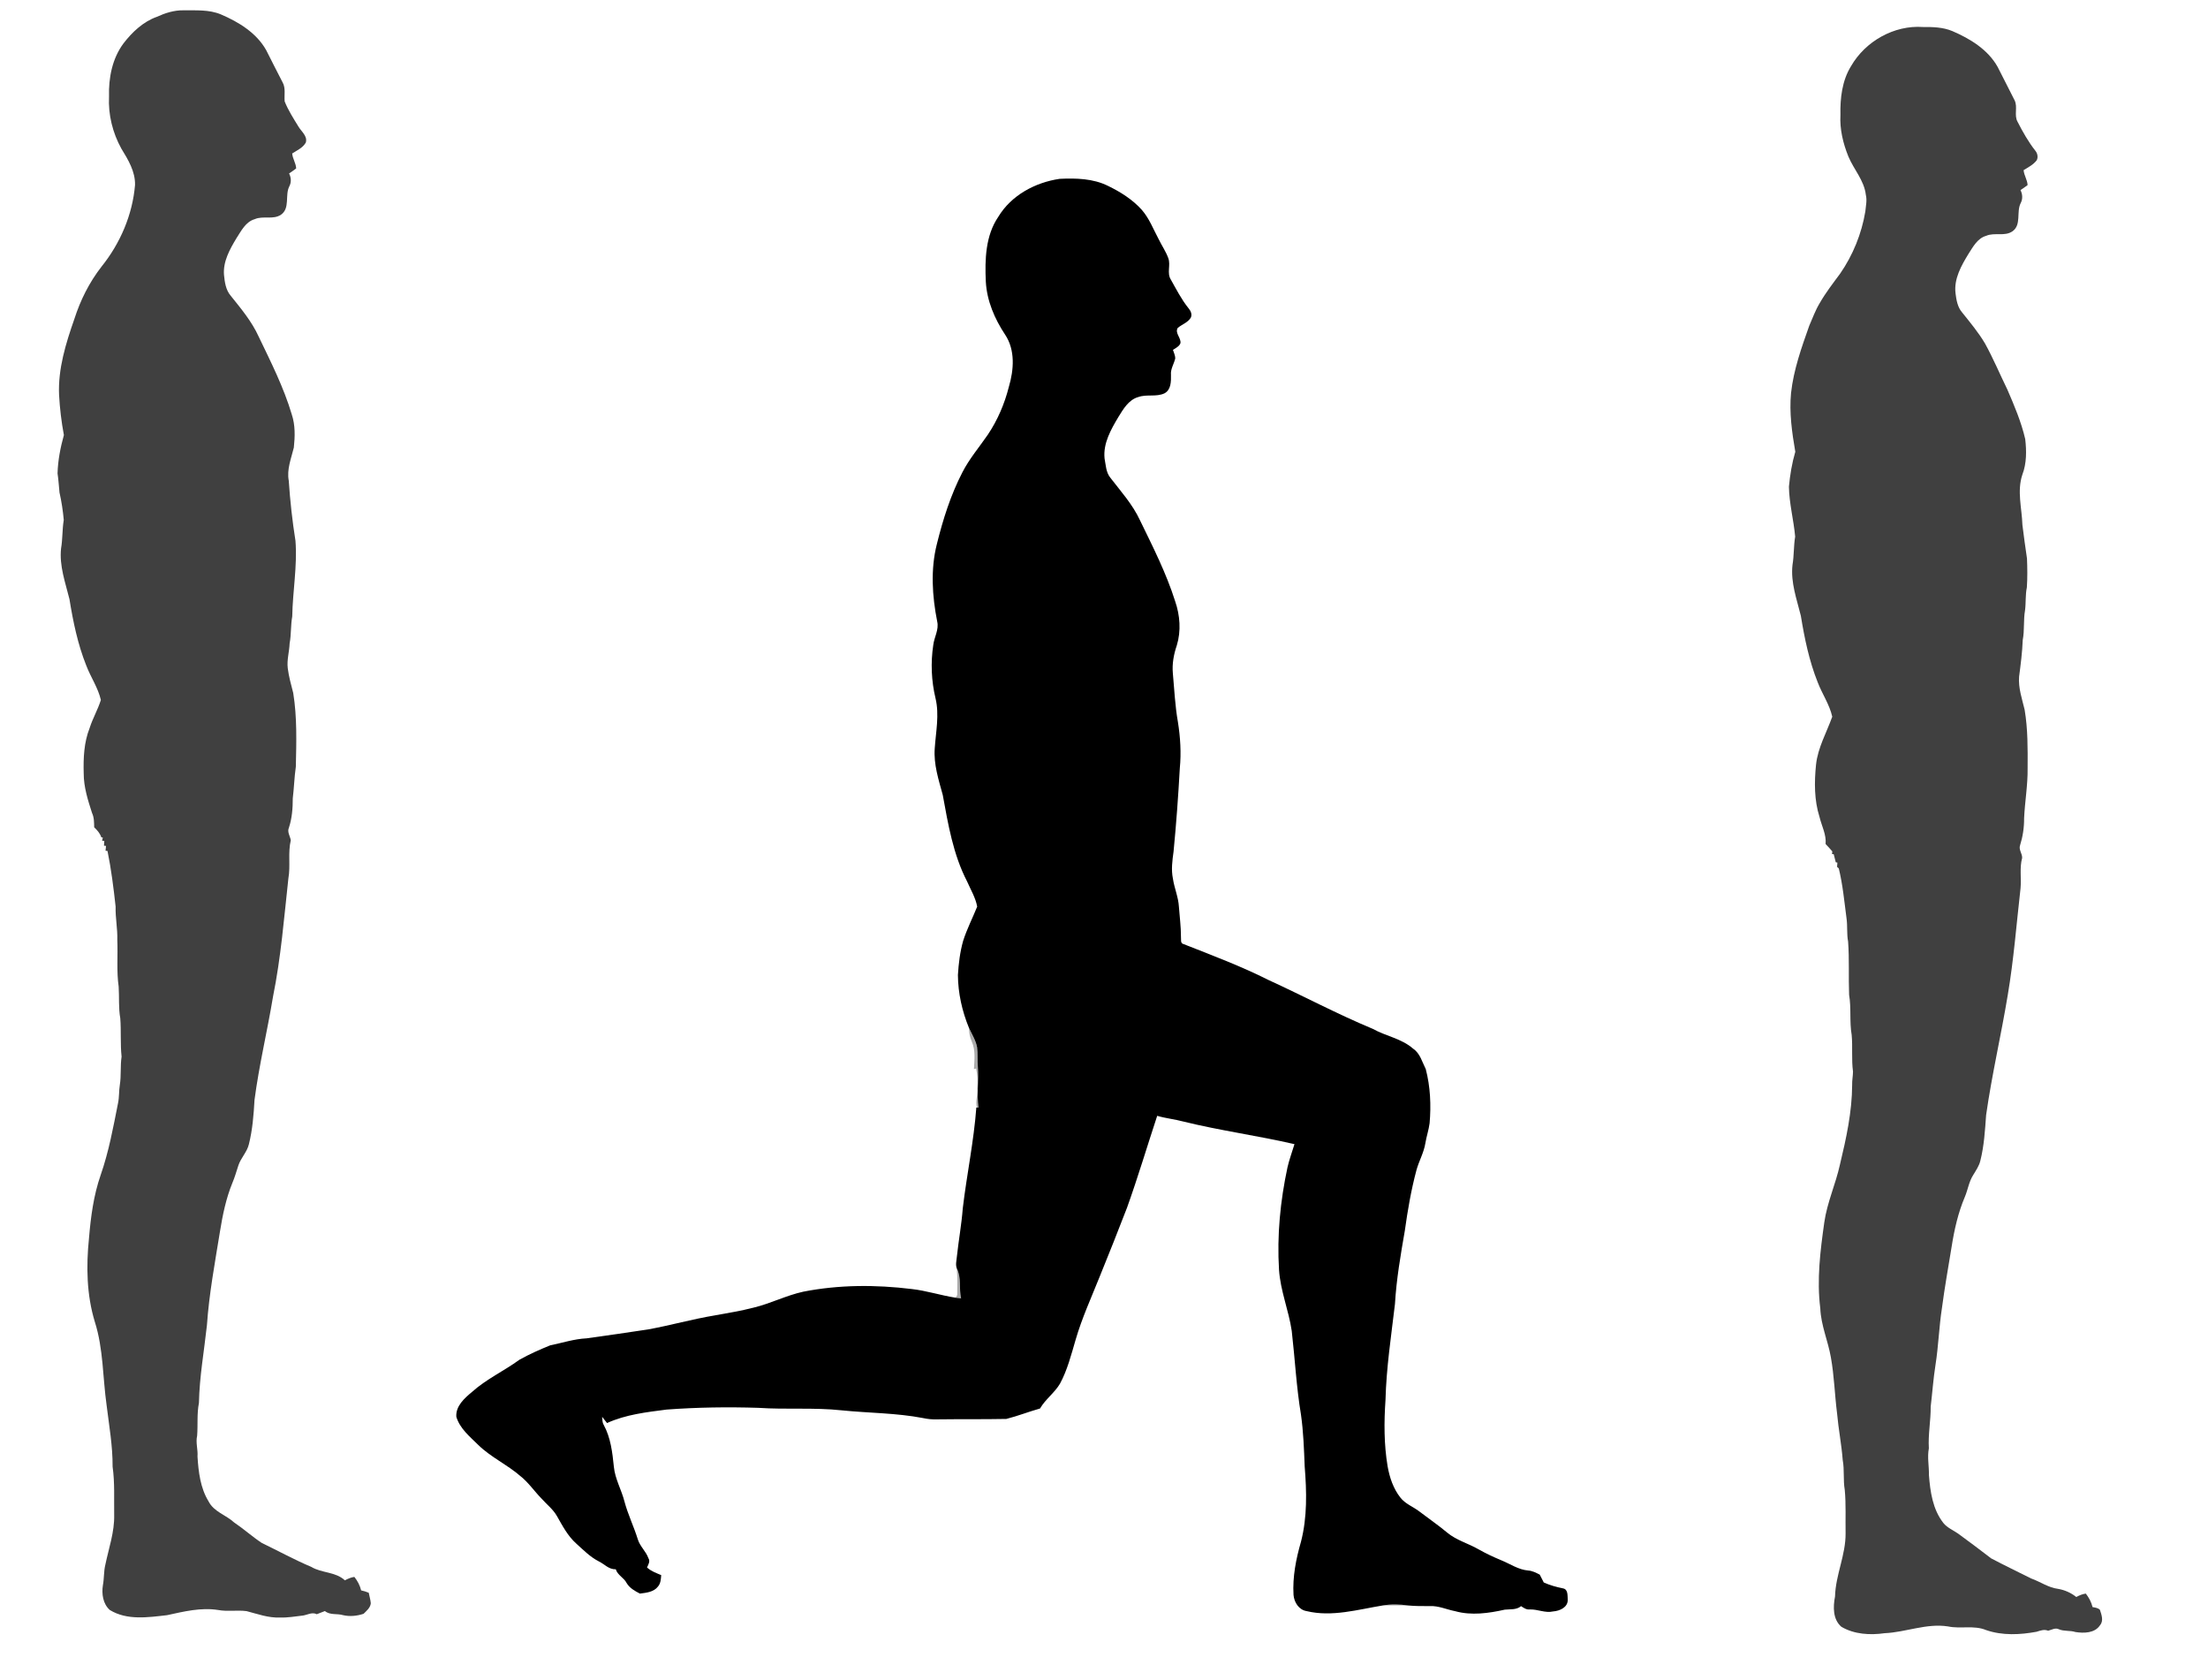
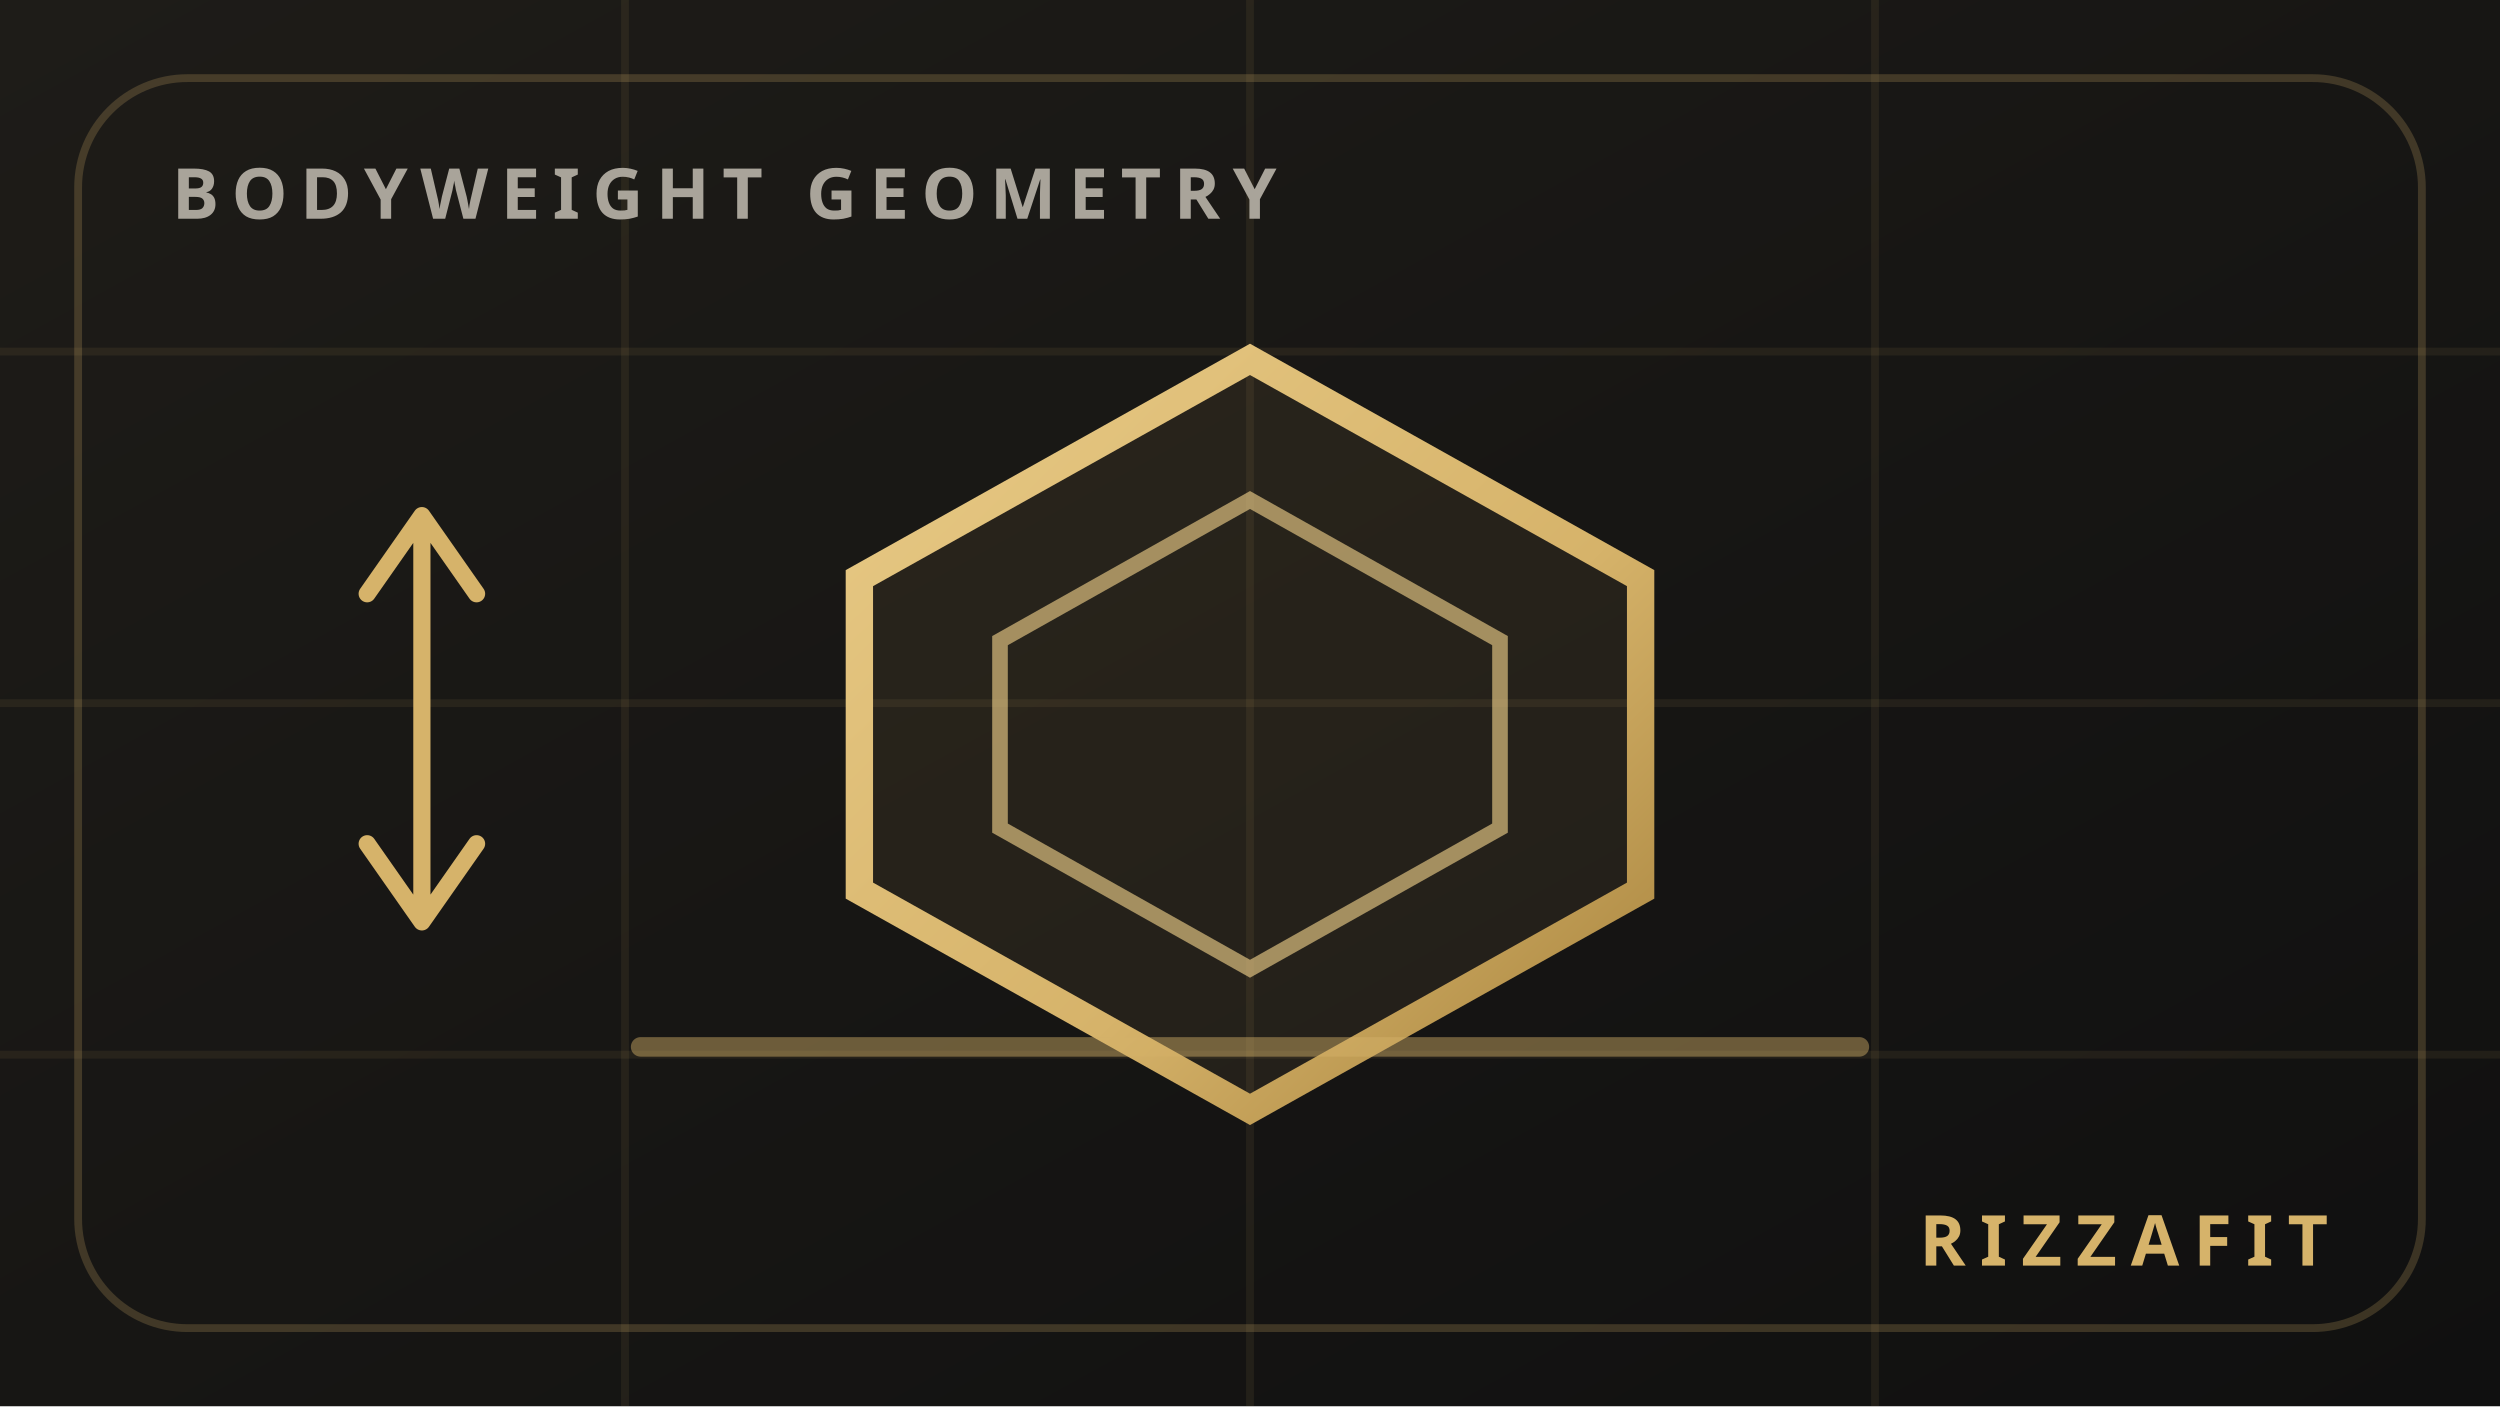
- <svg xmlns="http://www.w3.org/2000/svg" width="1325pt" height="1008pt" viewBox="0 0 1325 1008" version="1.1">
-   <g id="#404040ff">
-     <path fill="#404040" opacity="1.00" d=" M 94.06 10.12 C 99.06 7.83 104.46 6.09 110.02 6.19 C 117.59 6.28 125.45 5.65 132.60 8.66 C 143.25 13.22 153.90 19.71 159.73 30.08 C 163.02 36.50 166.20 42.98 169.56 49.37 C 171.57 52.89 170.46 57.04 170.83 60.86 C 172.95 66.22 176.12 71.09 179.12 75.99 C 180.88 78.98 184.63 81.61 183.52 85.54 C 181.78 88.66 178.27 90.23 175.35 92.08 C 175.58 95.23 177.59 97.89 177.73 101.06 C 176.35 102.11 174.94 103.13 173.48 104.08 C 174.73 106.53 174.94 109.39 173.59 111.86 C 170.91 117.18 174.16 124.90 168.68 128.79 C 163.98 132.04 157.89 129.28 152.85 131.51 C 147.38 133.09 144.75 138.57 141.87 142.98 C 137.89 149.60 133.78 156.93 134.42 164.93 C 134.84 169.28 135.48 173.98 138.42 177.42 C 144.61 185.15 151.08 192.84 155.21 201.93 C 162.55 217.21 170.26 232.43 175.11 248.73 C 177.22 255.09 177.04 261.96 176.33 268.54 C 174.77 275.05 171.98 281.67 173.29 288.48 C 174.09 300.54 175.41 312.56 177.31 324.50 C 178.48 339.70 175.63 354.75 175.37 369.91 C 174.40 375.25 174.81 380.73 173.80 386.07 C 173.62 391.06 172.07 395.97 172.68 400.99 C 173.32 406.03 174.71 410.93 175.97 415.85 C 178.32 430.44 177.86 445.31 177.53 460.05 C 176.62 466.35 176.46 472.71 175.69 479.03 C 175.71 484.96 175.23 490.95 173.39 496.62 C 172.20 499.17 174.07 501.66 174.51 504.16 C 172.69 511.64 174.42 519.47 173.06 527.05 C 170.46 550.76 168.58 574.61 163.83 598.04 C 160.41 618.75 155.45 639.20 152.73 660.02 C 152.23 668.92 151.53 677.89 149.36 686.57 C 148.26 691.24 144.60 694.71 143.08 699.21 C 141.91 702.68 140.97 706.22 139.53 709.59 C 135.64 719.04 133.58 729.10 131.97 739.15 C 128.96 757.76 125.48 776.35 124.18 795.16 C 122.49 810.70 119.69 826.16 119.38 841.81 C 118.09 848.31 118.81 854.95 118.30 861.50 C 117.34 865.64 118.85 869.78 118.52 873.96 C 119.11 883.20 120.21 892.82 125.16 900.88 C 128.33 907.17 135.65 909.02 140.54 913.56 C 146.25 917.39 151.36 922.04 157.09 925.82 C 167.00 930.58 176.64 935.92 186.79 940.18 C 193.10 943.99 201.34 943.03 206.96 948.26 C 208.75 947.29 210.63 946.49 212.65 946.19 C 214.54 948.60 216.00 951.29 216.72 954.29 C 218.28 954.60 219.80 955.11 221.28 955.71 C 221.69 957.80 222.31 959.86 222.52 962.00 C 222.25 964.71 219.99 966.53 218.18 968.33 C 214.24 969.65 209.95 970.09 205.87 969.15 C 202.24 968.05 198.12 969.28 194.98 966.69 C 193.36 967.34 191.73 967.96 190.09 968.59 C 187.32 967.17 184.65 968.92 181.91 969.37 C 177.27 969.87 172.65 970.75 167.96 970.56 C 161.07 970.88 154.51 968.42 147.95 966.73 C 142.31 965.99 136.56 967.11 130.95 966.06 C 120.62 964.41 110.30 966.97 100.26 969.16 C 88.86 970.46 76.25 972.40 65.90 966.06 C 61.77 962.41 60.92 956.35 61.75 951.17 C 62.54 947.12 62.21 942.95 63.20 938.95 C 65.25 929.03 68.75 919.27 68.52 909.02 C 68.37 899.36 68.94 889.65 67.57 880.06 C 67.66 867.66 65.47 855.43 63.97 843.16 C 61.61 826.49 62.06 809.32 56.90 793.13 C 51.97 776.94 51.67 759.71 53.40 743.00 C 54.47 730.20 56.15 717.29 60.39 705.10 C 65.29 691.07 67.96 676.41 70.84 661.87 C 71.60 658.27 71.32 654.57 71.91 650.96 C 72.80 645.35 72.12 639.64 72.96 634.02 C 72.14 626.39 72.77 618.68 72.18 611.03 C 71.06 604.75 71.62 598.35 71.21 592.02 C 69.87 582.75 70.80 573.36 70.39 564.04 C 70.61 557.32 69.19 550.72 69.38 544.00 C 68.16 532.82 66.76 521.65 64.51 510.62 C 64.21 510.59 63.63 510.52 63.33 510.48 C 63.40 509.75 63.55 508.29 63.62 507.57 L 62.39 507.46 C 62.44 506.74 62.55 505.30 62.60 504.57 L 61.28 504.46 C 61.38 504.00 61.59 503.06 61.70 502.59 L 60.79 502.40 C 60.01 499.99 58.33 498.11 56.52 496.42 C 56.45 493.49 56.51 490.49 55.22 487.79 C 52.73 480.09 50.22 472.20 50.23 464.02 C 49.97 454.85 50.38 445.44 53.80 436.81 C 55.62 431.04 58.74 425.77 60.53 420.00 C 58.85 412.68 54.42 406.32 51.76 399.32 C 46.67 386.58 43.87 373.05 41.69 359.55 C 39.22 349.56 35.51 339.52 36.65 329.05 C 37.63 323.41 37.31 317.65 38.26 312.01 C 37.77 306.48 36.94 300.97 35.71 295.55 C 35.32 291.71 35.11 287.86 34.53 284.05 C 34.76 276.26 36.25 268.55 38.34 261.05 C 36.85 253.12 35.90 245.08 35.45 237.02 C 34.75 221.31 39.50 206.07 44.62 191.41 C 48.24 180.10 53.61 169.36 60.93 159.98 C 72.13 146.04 79.53 128.89 81.03 111.01 C 81.23 102.91 76.88 95.80 72.80 89.14 C 67.59 79.69 64.87 68.76 65.43 57.95 C 65.10 46.76 67.33 35.12 74.14 25.99 C 79.35 19.24 85.90 13.04 94.06 10.12 Z" />
-     <path fill="#404040" opacity="1.00" d=" M 1110.80 39.68 C 1119.39 24.76 1136.63 14.99 1153.92 16.20 C 1159.88 16.15 1165.97 16.31 1171.56 18.64 C 1182.23 23.21 1192.92 29.72 1198.75 40.12 C 1202.12 46.79 1205.50 53.45 1208.90 60.10 C 1211.00 64.20 1208.44 69.15 1210.77 73.16 C 1213.88 79.23 1217.26 85.22 1221.50 90.59 C 1222.72 92.10 1223.13 94.40 1222.22 96.16 C 1220.19 98.82 1217.15 100.39 1214.35 102.09 C 1214.59 105.23 1216.59 107.89 1216.74 111.06 C 1215.34 112.11 1213.93 113.13 1212.48 114.07 C 1213.74 116.55 1213.92 119.43 1212.57 121.92 C 1209.91 127.22 1213.14 134.89 1207.70 138.77 C 1203.01 142.05 1196.92 139.29 1191.88 141.50 C 1186.67 142.97 1184.02 148.07 1181.30 152.28 C 1176.96 159.37 1172.46 167.30 1173.49 175.93 C 1173.99 179.99 1174.69 184.32 1177.48 187.51 C 1182.26 193.48 1187.17 199.38 1191.10 205.96 C 1196.08 214.93 1200.03 224.41 1204.54 233.62 C 1208.75 243.31 1212.91 253.11 1215.31 263.43 C 1216.13 270.57 1216.20 278.02 1213.59 284.83 C 1210.30 294.67 1213.31 304.92 1213.63 314.95 C 1214.45 321.69 1215.39 328.42 1216.38 335.14 C 1216.61 340.90 1216.69 346.70 1216.30 352.46 C 1215.34 357.00 1215.80 361.66 1215.20 366.24 C 1214.16 372.11 1214.97 378.13 1213.83 384.00 C 1213.55 391.37 1212.60 398.70 1211.64 406.01 C 1211.10 412.80 1213.42 419.36 1214.97 425.88 C 1216.91 437.46 1216.83 449.25 1216.75 460.97 C 1216.90 471.06 1215.09 481.01 1214.64 491.07 C 1214.70 496.55 1213.85 502.03 1212.21 507.26 C 1211.29 509.85 1213.60 512.22 1213.47 514.80 C 1211.84 520.72 1213.08 526.93 1212.51 532.99 C 1210.07 554.33 1208.44 575.78 1204.85 596.98 C 1200.88 621.07 1195.29 644.88 1191.85 669.06 C 1191.18 678.27 1190.65 687.58 1188.36 696.58 C 1187.59 699.70 1185.72 702.35 1184.09 705.07 C 1181.53 709.05 1180.92 713.85 1179.10 718.15 C 1175.03 727.72 1172.75 737.92 1171.14 748.16 C 1169.15 760.39 1166.95 772.60 1165.34 784.89 C 1163.58 796.21 1163.27 807.68 1161.47 819.00 C 1160.16 827.30 1159.59 835.69 1158.59 844.03 C 1158.68 852.39 1156.98 860.65 1157.49 869.04 C 1156.47 874.36 1157.63 879.63 1157.53 884.99 C 1158.29 895.05 1159.79 905.70 1166.23 913.88 C 1168.55 916.74 1172.05 918.14 1175.02 920.20 C 1181.70 925.07 1188.31 930.03 1194.86 935.07 C 1202.76 939.26 1210.86 943.10 1218.85 947.13 C 1224.32 949.05 1229.20 952.66 1235.07 953.38 C 1239.03 954.05 1242.81 955.74 1245.96 958.26 C 1247.75 957.29 1249.63 956.47 1251.68 956.21 C 1253.54 958.62 1255.00 961.31 1255.72 964.31 C 1257.24 964.60 1258.94 964.76 1260.13 965.92 C 1261.09 968.87 1262.51 972.49 1260.20 975.20 C 1257.07 980.01 1250.52 980.06 1245.47 979.28 C 1242.23 978.21 1238.69 978.97 1235.54 977.63 C 1233.40 976.51 1231.15 977.98 1229.07 978.49 C 1226.71 977.50 1224.40 978.41 1222.14 979.11 C 1212.13 980.95 1201.62 981.47 1191.86 978.11 C 1184.54 975.04 1176.53 977.53 1168.97 975.91 C 1156.06 973.90 1143.74 979.42 1130.99 979.97 C 1122.23 981.22 1112.73 980.70 1104.96 976.11 C 1099.82 971.65 1099.98 964.11 1101.18 957.98 C 1101.50 945.03 1107.68 932.97 1107.52 919.95 C 1107.37 911.29 1107.83 902.59 1107.02 893.96 C 1105.98 888.06 1106.91 882.02 1105.80 876.14 C 1105.09 866.72 1103.23 857.43 1102.40 848.03 C 1100.99 836.87 1100.69 825.59 1098.70 814.50 C 1096.99 804.61 1092.73 795.20 1092.34 785.08 C 1090.16 767.88 1092.34 750.53 1094.74 733.47 C 1096.43 721.55 1101.55 710.54 1104.12 698.84 C 1107.90 683.12 1111.39 667.19 1111.46 650.96 C 1111.37 648.28 1111.95 645.64 1111.97 642.98 C 1110.99 635.69 1111.84 628.30 1111.17 620.98 C 1109.79 613.02 1111.00 604.87 1109.63 596.90 C 1109.23 586.27 1109.81 575.60 1109.03 564.99 C 1108.14 560.34 1108.76 555.59 1108.07 550.94 C 1106.76 540.96 1105.83 530.88 1103.44 521.08 C 1103.18 520.84 1102.66 520.37 1102.40 520.13 C 1102.45 519.50 1102.55 518.24 1102.61 517.60 L 1101.64 517.42 C 1101.25 515.78 1100.80 514.16 1100.39 512.54 L 1099.37 512.47 C 1099.41 512.07 1099.51 511.28 1099.56 510.88 C 1098.25 509.36 1096.91 507.87 1095.53 506.44 C 1096.03 500.73 1093.18 495.66 1091.89 490.26 C 1088.66 480.13 1088.72 469.32 1089.78 458.85 C 1090.87 448.61 1096.12 439.56 1099.52 430.04 C 1097.88 422.71 1093.41 416.33 1090.76 409.33 C 1085.67 396.57 1082.87 383.04 1080.68 369.53 C 1078.21 359.54 1074.50 349.51 1075.65 339.04 C 1076.62 333.39 1076.32 327.63 1077.26 321.98 C 1076.36 311.94 1073.68 302.12 1073.52 292.01 C 1074.18 284.92 1075.34 277.90 1077.34 271.07 C 1075.35 259.46 1073.65 247.62 1074.79 235.83 C 1076.31 221.87 1081.07 208.59 1085.72 195.43 C 1087.73 190.90 1089.38 186.19 1091.96 181.94 C 1095.53 175.67 1099.98 169.97 1104.25 164.18 C 1111.94 153.06 1117.13 140.26 1119.36 126.94 C 1119.66 123.60 1120.49 120.23 1119.67 116.90 C 1118.68 108.26 1112.45 101.69 1109.20 93.92 C 1106.00 86.03 1103.95 77.51 1104.43 68.95 C 1104.21 58.91 1105.41 48.37 1110.80 39.68 Z" />
+ <svg xmlns="http://www.w3.org/2000/svg" viewBox="0 0 320 180" data-rf-equip="true">
+   <defs>
+     <linearGradient id="bgGrad" x1="0" y1="0" x2="1" y2="1">
+       <stop offset="0%" stop-color="#1E1C18" />
+       <stop offset="100%" stop-color="#101010" />
+     </linearGradient>
+     <linearGradient id="goldGrad" x1="0" y1="0" x2="1" y2="1">
+       <stop offset="0%" stop-color="#E8CA86" />
+       <stop offset="60%" stop-color="#D6B36A" />
+       <stop offset="100%" stop-color="#A6823C" />
+     </linearGradient>
+   </defs>
+   <rect width="320" height="180" fill="url(#bgGrad)" />
+   <g stroke="rgba(214,179,106,0.08)" stroke-width="1">
+     <line x1="0" y1="45" x2="320" y2="45" />
+     <line x1="0" y1="90" x2="320" y2="90" />
+     <line x1="0" y1="135" x2="320" y2="135" />
+     <line x1="80" y1="0" x2="80" y2="180" />
+     <line x1="160" y1="0" x2="160" y2="180" />
+     <line x1="240" y1="0" x2="240" y2="180" />
  </g>
-   <g id="#000000ff">
-     <path fill="#000000" opacity="1.00" d=" M 599.09 130.06 C 606.87 117.15 621.27 109.45 635.89 107.31 C 645.67 106.85 655.98 107.08 664.93 111.55 C 672.38 115.17 679.58 119.68 685.15 125.88 C 689.68 131.05 692.11 137.57 695.32 143.55 C 697.17 147.36 699.63 150.89 701.08 154.89 C 702.63 159.01 700.15 163.73 702.53 167.63 C 705.86 173.51 708.92 179.61 713.18 184.90 C 714.50 186.45 715.58 188.67 714.55 190.67 C 712.76 193.59 709.28 194.64 706.76 196.75 C 704.81 199.91 709.03 202.82 708.33 206.09 C 707.49 207.99 705.47 208.82 703.88 209.95 C 704.38 211.62 705.26 213.24 705.26 215.02 C 704.53 218.38 702.33 221.39 702.69 224.97 C 702.77 228.86 702.76 233.88 698.82 236.00 C 693.88 238.34 688.17 236.42 683.10 238.23 C 677.27 239.85 674.06 245.49 671.09 250.29 C 666.63 257.77 661.94 266.00 662.83 275.03 C 663.59 278.99 663.66 283.39 666.31 286.66 C 672.62 294.86 679.68 302.67 684.07 312.14 C 691.80 328.04 699.87 343.90 705.21 360.81 C 708.12 369.24 708.82 378.63 706.20 387.22 C 704.36 392.61 703.29 398.32 703.82 404.02 C 704.71 413.75 705.14 423.55 706.85 433.18 C 708.31 442.36 708.90 451.71 707.99 460.98 C 707.07 477.67 705.86 494.34 704.24 510.98 C 703.50 516.33 702.75 521.81 703.85 527.18 C 704.69 532.89 707.13 538.29 707.45 544.09 C 707.89 550.06 708.69 556.01 708.68 562.01 C 708.90 563.55 708.12 566.06 710.29 566.50 C 727.44 573.25 744.73 579.74 761.22 588.04 C 782.18 597.63 802.54 608.51 823.83 617.37 C 831.68 621.75 841.07 623.15 847.97 629.22 C 852.18 632.02 853.41 637.22 855.59 641.50 C 858.34 652.07 858.84 663.11 857.89 673.98 C 857.36 678.01 856.02 681.89 855.36 685.90 C 854.47 691.55 851.54 696.57 850.02 702.04 C 846.82 713.98 844.72 726.19 843.03 738.42 C 840.49 753.02 837.97 767.66 837.10 782.47 C 834.84 801.62 831.92 820.74 831.42 840.05 C 830.51 853.30 830.49 866.69 832.69 879.83 C 833.87 886.50 836.09 893.19 840.33 898.57 C 843.34 902.48 848.16 904.10 851.94 907.08 C 857.43 911.29 863.16 915.19 868.47 919.64 C 874.03 924.27 881.18 926.11 887.36 929.70 C 891.72 932.17 896.26 934.29 900.88 936.21 C 906.24 938.37 911.17 941.90 917.09 942.37 C 919.58 942.54 921.80 943.71 923.98 944.83 C 924.76 946.40 925.57 947.96 926.39 949.53 C 930.08 951.21 933.98 952.28 937.95 953.08 C 941.13 953.68 940.60 957.62 940.79 960.04 C 940.79 964.56 935.88 966.62 932.04 966.91 C 927.28 968.03 922.74 965.53 917.99 965.73 C 915.98 965.95 914.34 964.79 912.78 963.75 C 909.96 966.08 906.35 965.49 903.00 965.85 C 893.28 968.02 882.97 969.49 873.21 966.76 C 868.12 965.78 863.25 963.44 857.98 963.71 C 853.68 963.74 849.37 963.75 845.09 963.35 C 840.03 962.63 834.90 962.48 829.85 963.32 C 814.80 965.78 799.34 970.39 784.08 966.72 C 779.41 965.97 776.58 961.40 776.23 956.98 C 775.59 946.16 777.73 935.39 780.72 925.05 C 784.52 910.33 784.14 894.99 782.93 879.96 C 782.52 869.59 782.17 859.18 780.71 848.89 C 777.94 832.24 777.09 815.35 775.16 798.59 C 773.33 786.22 768.36 774.49 767.53 761.95 C 766.25 741.32 768.29 720.57 772.62 700.40 C 773.70 695.68 775.41 691.15 776.80 686.53 C 754.69 681.42 732.15 678.40 710.11 672.96 C 704.93 671.57 699.56 671.05 694.42 669.54 C 688.38 687.87 682.86 706.39 676.35 724.57 C 671.00 738.46 665.50 752.30 659.89 766.08 C 654.88 778.62 649.23 790.95 645.46 803.94 C 642.84 812.86 640.55 821.98 636.11 830.22 C 632.84 835.77 627.35 839.56 624.11 845.15 C 617.31 847.07 610.71 849.68 603.87 851.41 C 589.93 851.68 575.97 851.48 562.02 851.67 C 559.33 851.74 556.64 851.49 554.02 850.91 C 537.89 847.79 521.39 847.91 505.09 846.25 C 488.46 844.46 471.72 845.89 455.06 844.75 C 436.71 844.17 418.34 844.43 400.03 845.79 C 387.92 847.36 375.52 848.76 364.28 853.88 C 363.30 852.62 362.33 851.37 361.34 850.14 C 361.50 851.74 361.40 853.48 362.26 854.93 C 366.47 862.62 367.50 871.51 368.37 880.10 C 369.08 887.50 373.01 894.00 374.78 901.13 C 376.85 908.81 380.36 915.98 382.72 923.57 C 383.97 927.84 387.63 930.81 389.10 934.97 C 390.33 936.86 389.05 938.75 388.27 940.53 C 390.67 942.78 393.81 943.85 396.78 945.13 C 396.58 947.49 396.50 950.06 394.86 951.96 C 392.33 955.31 387.84 955.71 384.00 956.21 C 380.98 954.66 377.86 952.93 376.06 949.92 C 374.42 946.65 370.60 945.20 369.50 941.58 C 365.38 941.85 362.68 938.45 359.24 936.83 C 354.09 934.19 350.03 929.99 345.78 926.17 C 340.72 921.66 337.56 915.56 334.25 909.76 C 331.90 905.58 328.00 902.64 324.87 899.10 C 320.59 894.71 317.12 889.54 312.29 885.71 C 304.35 878.80 294.55 874.40 286.99 867.01 C 281.94 862.02 275.94 857.19 273.84 850.13 C 273.38 843.68 278.74 838.97 283.25 835.21 C 291.85 827.49 302.45 822.64 311.74 815.87 C 317.64 812.56 323.88 809.81 330.14 807.26 C 337.42 805.78 344.56 803.40 352.04 803.05 C 364.35 801.39 376.63 799.52 388.92 797.70 C 402.37 795.26 415.54 791.50 429.03 789.27 C 436.83 787.86 444.67 786.59 452.35 784.59 C 462.49 782.14 471.86 777.27 482.06 775.05 C 503.46 770.85 525.52 770.81 547.11 773.46 C 556.04 774.46 564.60 777.30 573.46 778.67 C 574.54 778.80 575.63 778.91 576.74 779.05 C 575.35 773.08 577.05 766.76 574.16 761.11 C 573.28 758.77 574.04 756.30 574.22 753.93 C 575.26 744.27 577.01 734.69 577.76 724.99 C 580.15 704.80 584.38 684.84 585.89 664.54 L 586.29 664.56 C 586.51 664.56 586.94 664.58 587.16 664.59 C 586.10 656.41 587.36 648.16 586.78 639.97 C 586.47 636.11 586.81 632.21 586.33 628.37 C 585.56 624.22 583.22 620.61 581.49 616.83 C 577.35 606.76 574.91 595.93 574.84 585.02 C 575.25 578.15 576.09 571.27 577.95 564.62 C 580.20 557.53 583.62 550.89 586.40 544.00 C 585.44 538.69 582.50 533.83 580.33 528.88 C 571.99 512.75 568.96 494.64 565.73 476.96 C 563.25 467.85 560.20 458.59 560.93 449.02 C 561.59 439.07 563.77 428.95 561.41 419.06 C 558.90 408.60 558.43 397.63 560.05 387.01 C 560.62 382.26 563.56 377.78 562.40 372.90 C 559.39 357.66 558.36 341.71 562.19 326.51 C 565.86 311.70 570.49 297.00 577.52 283.41 C 581.69 275.27 587.66 268.29 592.81 260.79 C 598.66 252.07 602.84 242.27 605.41 232.10 C 608.42 221.91 609.33 210.03 603.15 200.79 C 596.85 191.30 592.21 180.48 591.58 168.99 C 590.97 155.76 591.35 141.41 599.09 130.06 Z" />
-   </g>
-   <g id="#23232363">
-     <path fill="#232323" opacity="0.39" d=" M 581.49 616.83 C 583.22 620.61 585.56 624.22 586.33 628.37 C 586.81 632.21 586.47 636.11 586.78 639.97 C 587.36 648.16 586.10 656.41 587.16 664.59 C 586.94 664.58 586.51 664.56 586.29 664.56 C 585.06 661.08 586.92 656.82 586.46 653.03 C 586.91 649.04 586.60 645.06 585.74 641.15 L 584.45 641.50 C 584.72 636.03 585.50 630.24 583.19 625.07 C 582.05 622.46 581.44 619.67 581.49 616.83 Z" />
-     <path fill="#232323" opacity="0.39" d=" M 574.16 761.11 C 577.05 766.76 575.35 773.08 576.74 779.05 C 575.63 778.91 574.54 778.80 573.46 778.67 C 573.70 778.28 574.17 777.51 574.41 777.12 C 574.42 771.78 574.67 766.43 574.16 761.11 Z" />
-     <path fill="#232323" opacity="0.39" d=" M 829.85 963.32 C 834.90 962.48 840.03 962.63 845.09 963.35 C 840.01 963.34 834.93 963.33 829.85 963.32 Z" />
-   </g>
+   <rect x="10" y="10" width="300" height="160" rx="14" fill="none" stroke="rgba(214,179,106,0.22)" stroke-width="1" />
+   <path d="M54 68 V116 M47 76 L54 66 L61 76 M47 108 L54 118 L61 108" stroke="#D6B36A" stroke-width="2.2" fill="none" stroke-linecap="round" stroke-linejoin="round" />
+   <polygon points="160,46 210,74 210,114 160,142 110,114 110,74" fill="rgba(214,179,106,0.08)" stroke="url(#goldGrad)" stroke-width="3.5" />
+   <polygon points="160,64 192,82 192,106 160,124 128,106 128,82" fill="none" stroke="#E8CA86" stroke-width="2" opacity="0.65" />
+   <line x1="82" y1="134" x2="238" y2="134" stroke="rgba(214,179,106,0.45)" stroke-width="2.5" stroke-linecap="round" />
+   <text x="22" y="28" fill="#A9A49A" font-family="system-ui, sans-serif" font-size="9" font-weight="700" letter-spacing="1.6">BODYWEIGHT GEOMETRY</text>
+   <text x="298" y="162" text-anchor="end" fill="#D6B36A" font-family="system-ui, sans-serif" font-size="9" font-weight="800" letter-spacing="1.8">RIZZAFIT</text>
</svg>
